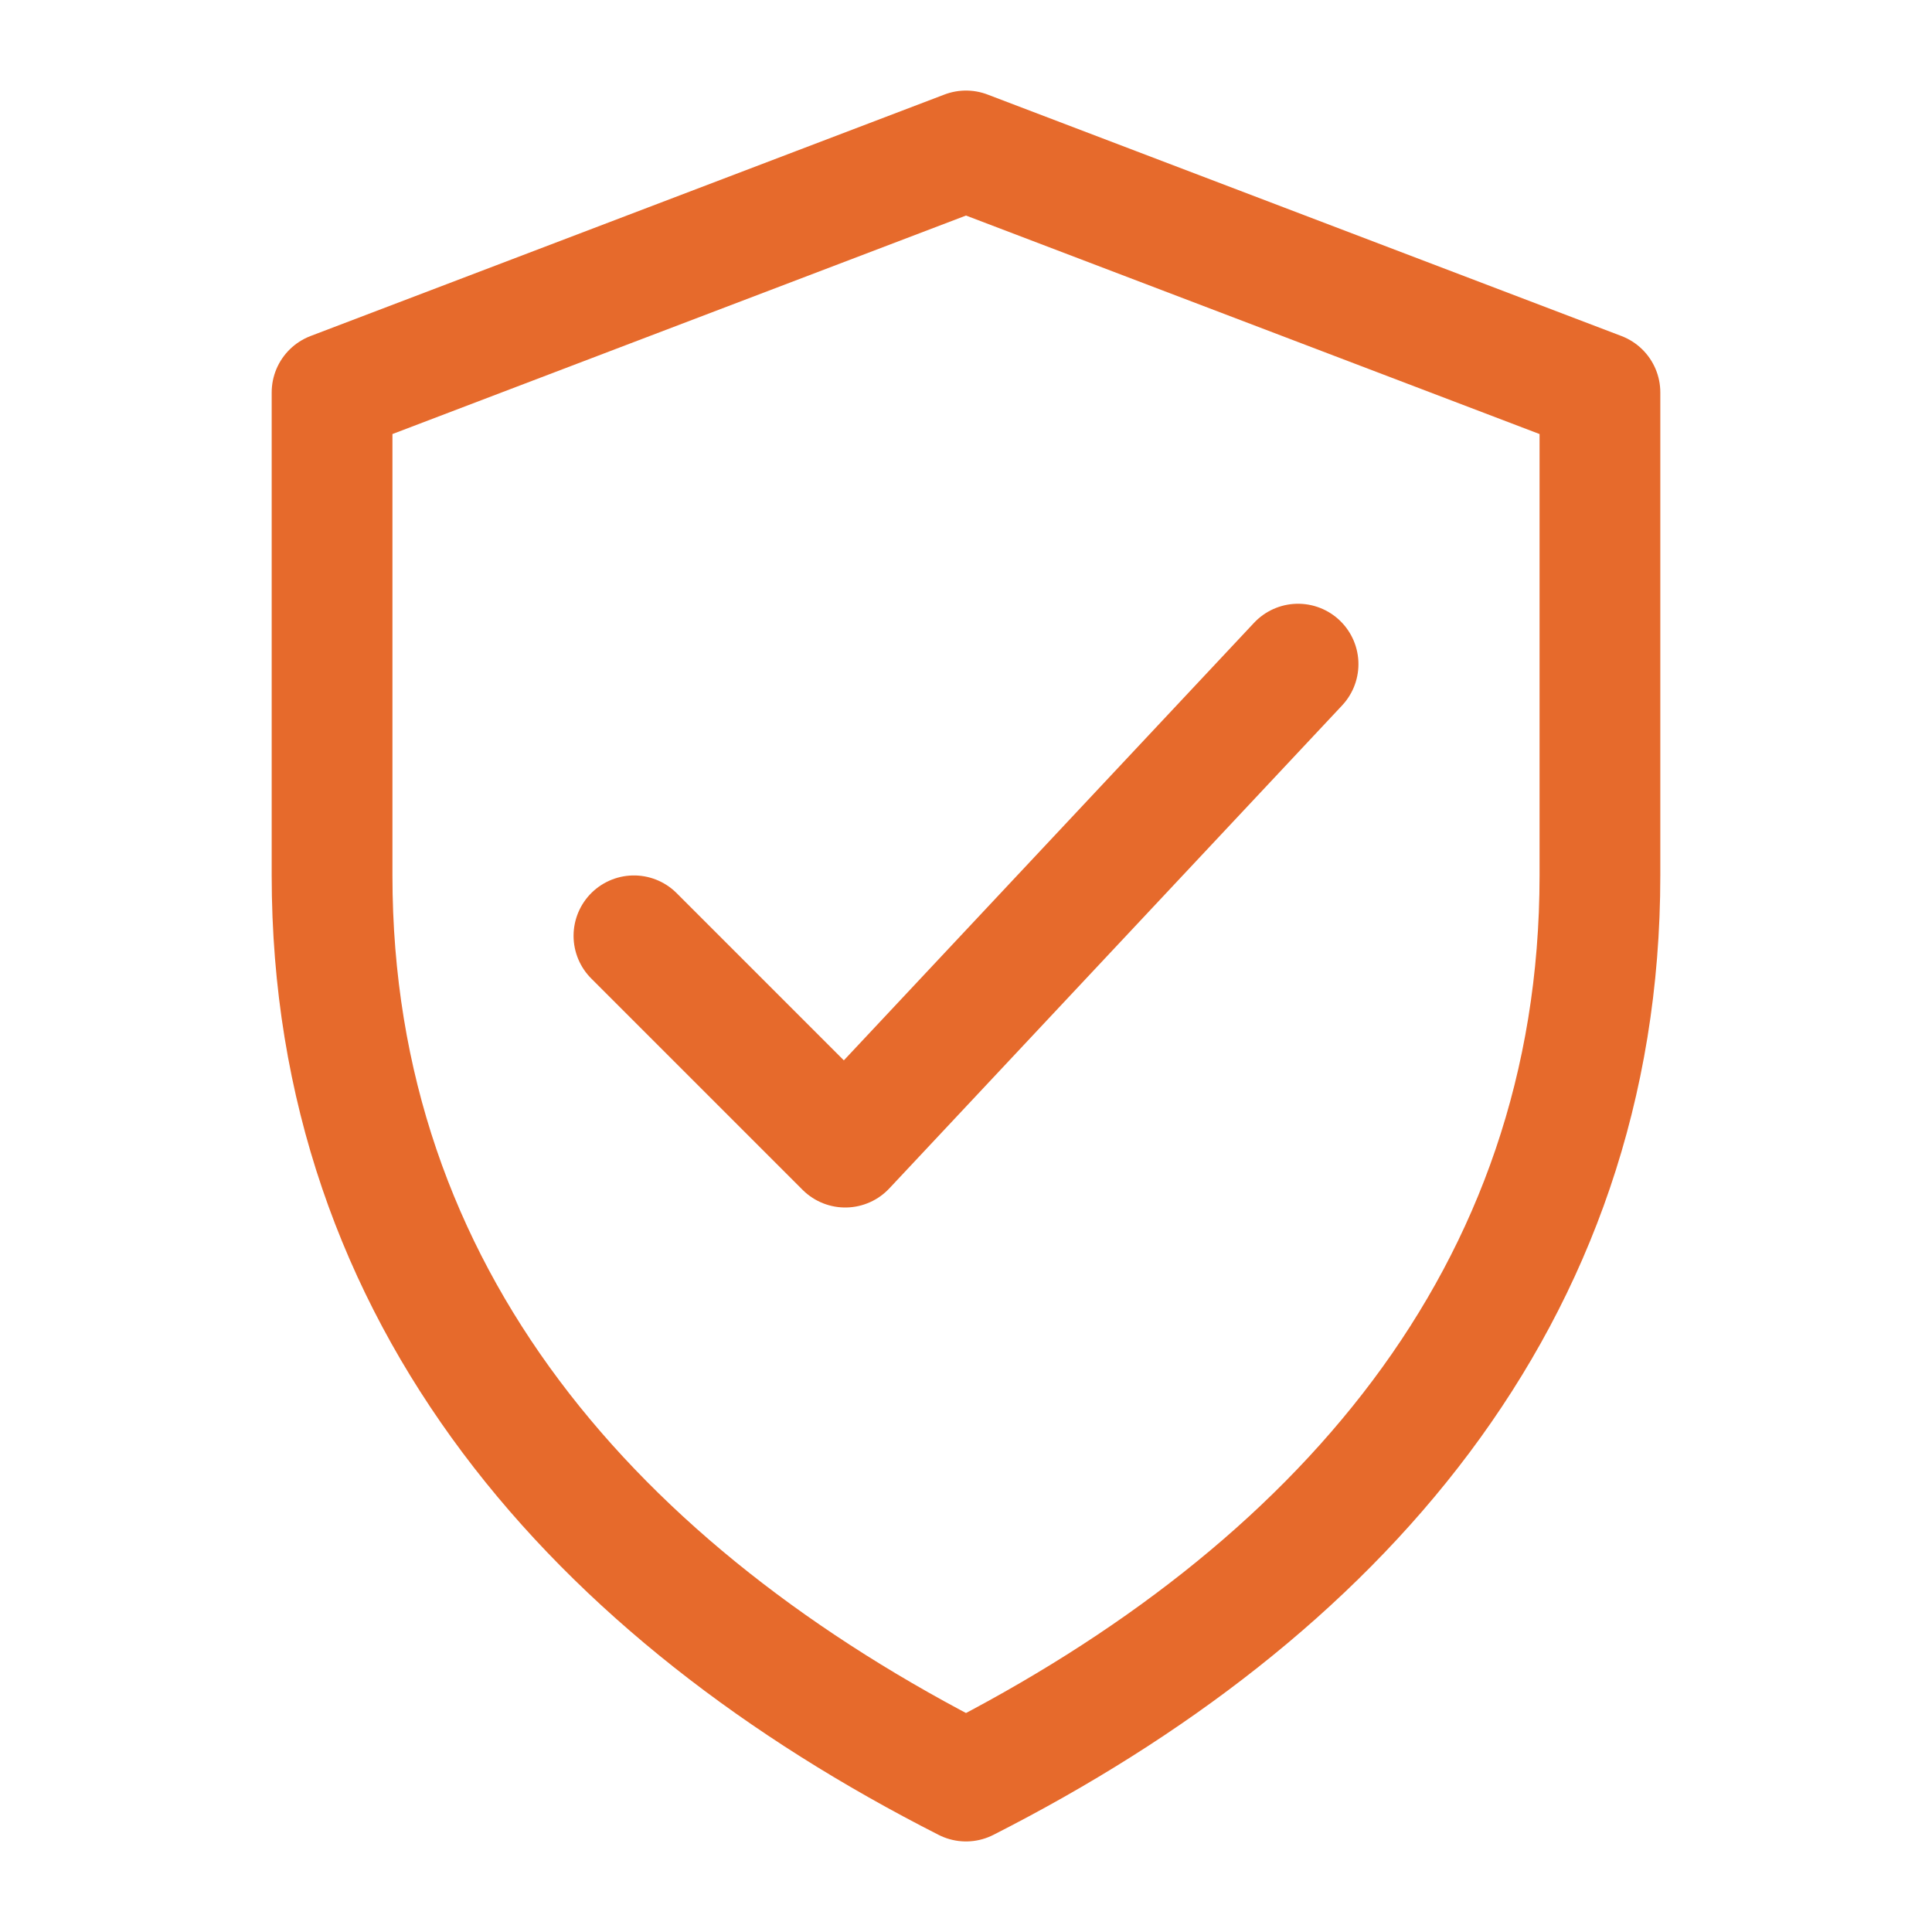
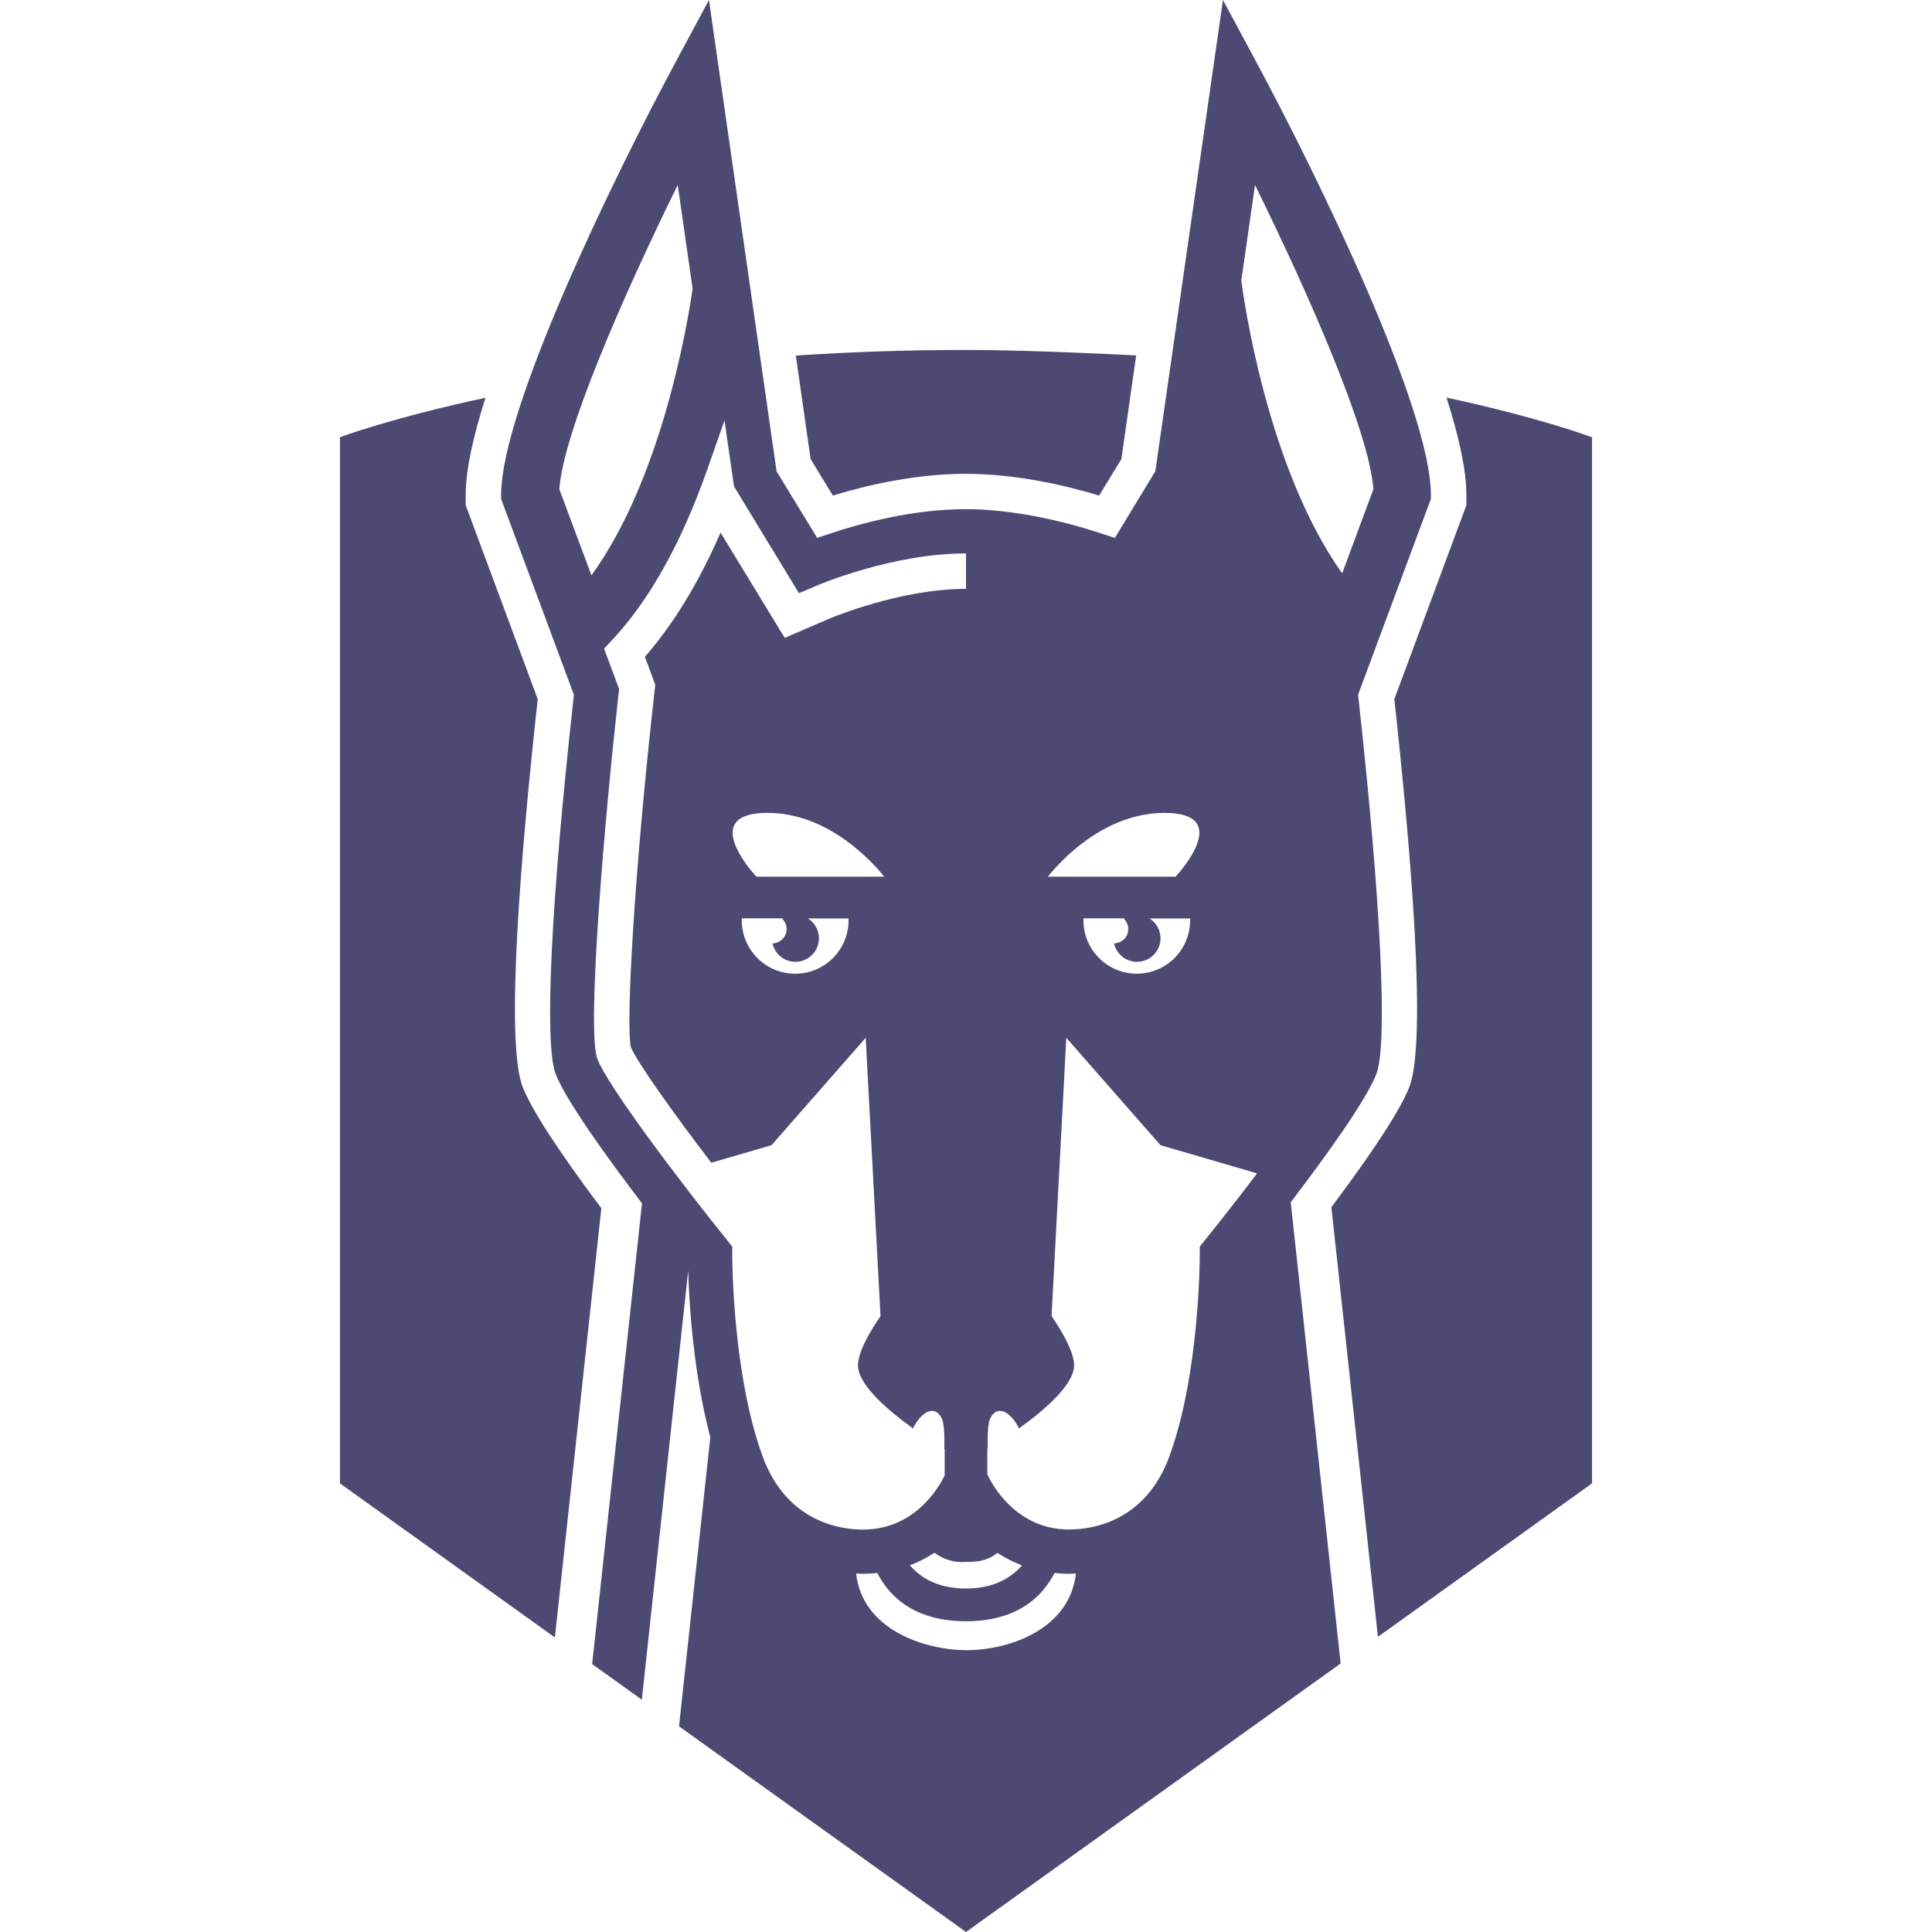
- <svg xmlns="http://www.w3.org/2000/svg" viewBox="0 0 64 64" fill="none">
-   <path d="M32 5 53 13v16c0 14-8.8 23.8-21 30C19.8 52.8 11 43 11 29V13L32 5Z" stroke="#E66A2C" stroke-width="4" stroke-linejoin="round" />
-   <path d="m21 31 7 7 15-16" stroke="#E66A2C" stroke-width="4" stroke-linecap="round" stroke-linejoin="round" />
+ <svg xmlns="http://www.w3.org/2000/svg" viewBox="0 0 24 24">
+   <path d="M17.097 13.344c.143-.37.06-2.117-.222-4.675l-.004-.04.904-2.431v-.05c0-1.06-1.374-3.9-2.186-5.41L15.192 0l-.84 5.854-.503.829-.125-.042c-.351-.118-1.042-.316-1.728-.316-.65 0-1.294.171-1.72.315l-.125.042-.504-.827L8.807 0l-.396.737c-.812 1.51-2.186 4.35-2.186 5.411v.05l.904 2.432-.004.039c-.283 2.558-.366 4.305-.222 4.674.13.332.642 1.041 1.072 1.605l-.619 5.724.617.442.576-5.329c.012.414.064 1.277.275 2.068l-.389 3.592L12 24l4.279-3.067.375-.268-.62-5.73c.428-.561.934-1.262 1.063-1.591zM15.59 2.298c.694 1.408 1.421 3.08 1.471 3.779l-.388 1.045c-.935-1.31-1.228-3.441-1.253-3.636zm-1.124 7.8c.84 0 .212.712.138.792h-1.587c.144-.18.69-.792 1.45-.792zm-.452 1.468a.178.178 0 0 1-.175.153.292.292 0 1 0 .441-.31h.504v.024a.662.662 0 0 1-1.325 0v-.025h.511l-.008.007c.039.038.06.093.052.15zM12.39 19.29c.097.064.2.115.306.156-.168.19-.399.287-.697.287-.299 0-.53-.097-.697-.288.107-.04.21-.092.306-.156a.573.573 0 0 0 .391.114c.103 0 .255 0 .391-.113zm-2.62-7.724a.178.178 0 0 1-.174.153.292.292 0 1 0 .441-.31h.504v.024a.662.662 0 0 1-1.326 0v-.025h.511l-.008.007c.039.038.06.093.052.15zm-.374-.676c-.074-.08-.702-.792.138-.792.759 0 1.305.612 1.45.792zM6.948 6.077c.05-.699.778-2.37 1.471-3.78l.185 1.29c-.07.48-.393 2.37-1.257 3.56zM9.473 18.09c-.373-1.02-.377-2.446-.377-2.507v-.097l-.06-.076c-.551-.683-1.477-1.9-1.616-2.257l-.005-.014c-.124-.43.1-2.997.268-4.513l.008-.066-.187-.502.07-.075c.476-.497.88-1.213 1.203-2.126L9 5.223l.118.82.807 1.326.22-.094c.009-.004.934-.4 1.851-.4H12v.44h-.004c-.812 0-1.669.36-1.677.363l-.571.246-.797-1.308c-.27.62-.585 1.137-.94 1.543l.129.347-.019.169c-.24 2.156-.348 4.044-.285 4.332.086.2.523.812 1 1.437l.748-.218 1.17-1.334.184 3.458c-.011.015-.28.393-.28.609 0 .235.344.541.685.786.005-.01.007-.02.013-.03.12-.212.275-.251.346-.087.04.092.028.369.028.369l.005.002v.328c-.013.027-.302.674-1.014.674-.275 0-.948-.089-1.248-.911zm2.536 2.409c-.527 0-1.297-.257-1.374-.952.029.001.057.003.086.003.06 0 .119-.003.177-.01.235.455.665.6 1.102.6.436 0 .865-.146 1.1-.6.059.007.119.01.18.01.029 0 .057-.002.085-.003-.076.695-.835.952-1.356.952zm2.956-5.09l-.061.077v.097c0 .06-.004 1.487-.377 2.507-.3.822-.973.91-1.248.91-.71 0-1.002-.658-1.014-.686V18l.005-.004s-.012-.276.028-.368c.07-.164.226-.126.346.088.006.009.009.02.013.03.34-.246.686-.552.686-.787 0-.216-.269-.593-.28-.61l.183-3.457 1.17 1.334 1.2.35c-.23.304-.463.6-.651.834zm-8.472-1.907c-.22-.563-.022-2.916.187-4.817l-.895-2.409v-.128c0-.312.095-.734.246-1.207-1.177.253-1.808.49-1.808.49v12.996l2.67 1.914.577-5.332c-.538-.718-.868-1.226-.977-1.507zm3.853-7.346c.446-.136 1.042-.27 1.65-.27.61 0 1.21.135 1.658.27l.276-.453.184-1.288s-1.288-.068-2.103-.068c-.759 0-1.467.026-2.125.07l.184 1.286zm7.623-1.217c.151.474.247.896.247 1.21v.127l-.895 2.409c.208 1.901.406 4.253.186 4.818-.109.279-.435.782-.968 1.493l.578 5.337 2.66-1.906V5.432s-.632-.24-1.808-.493Z" fill="#4C4A73" />
</svg>
